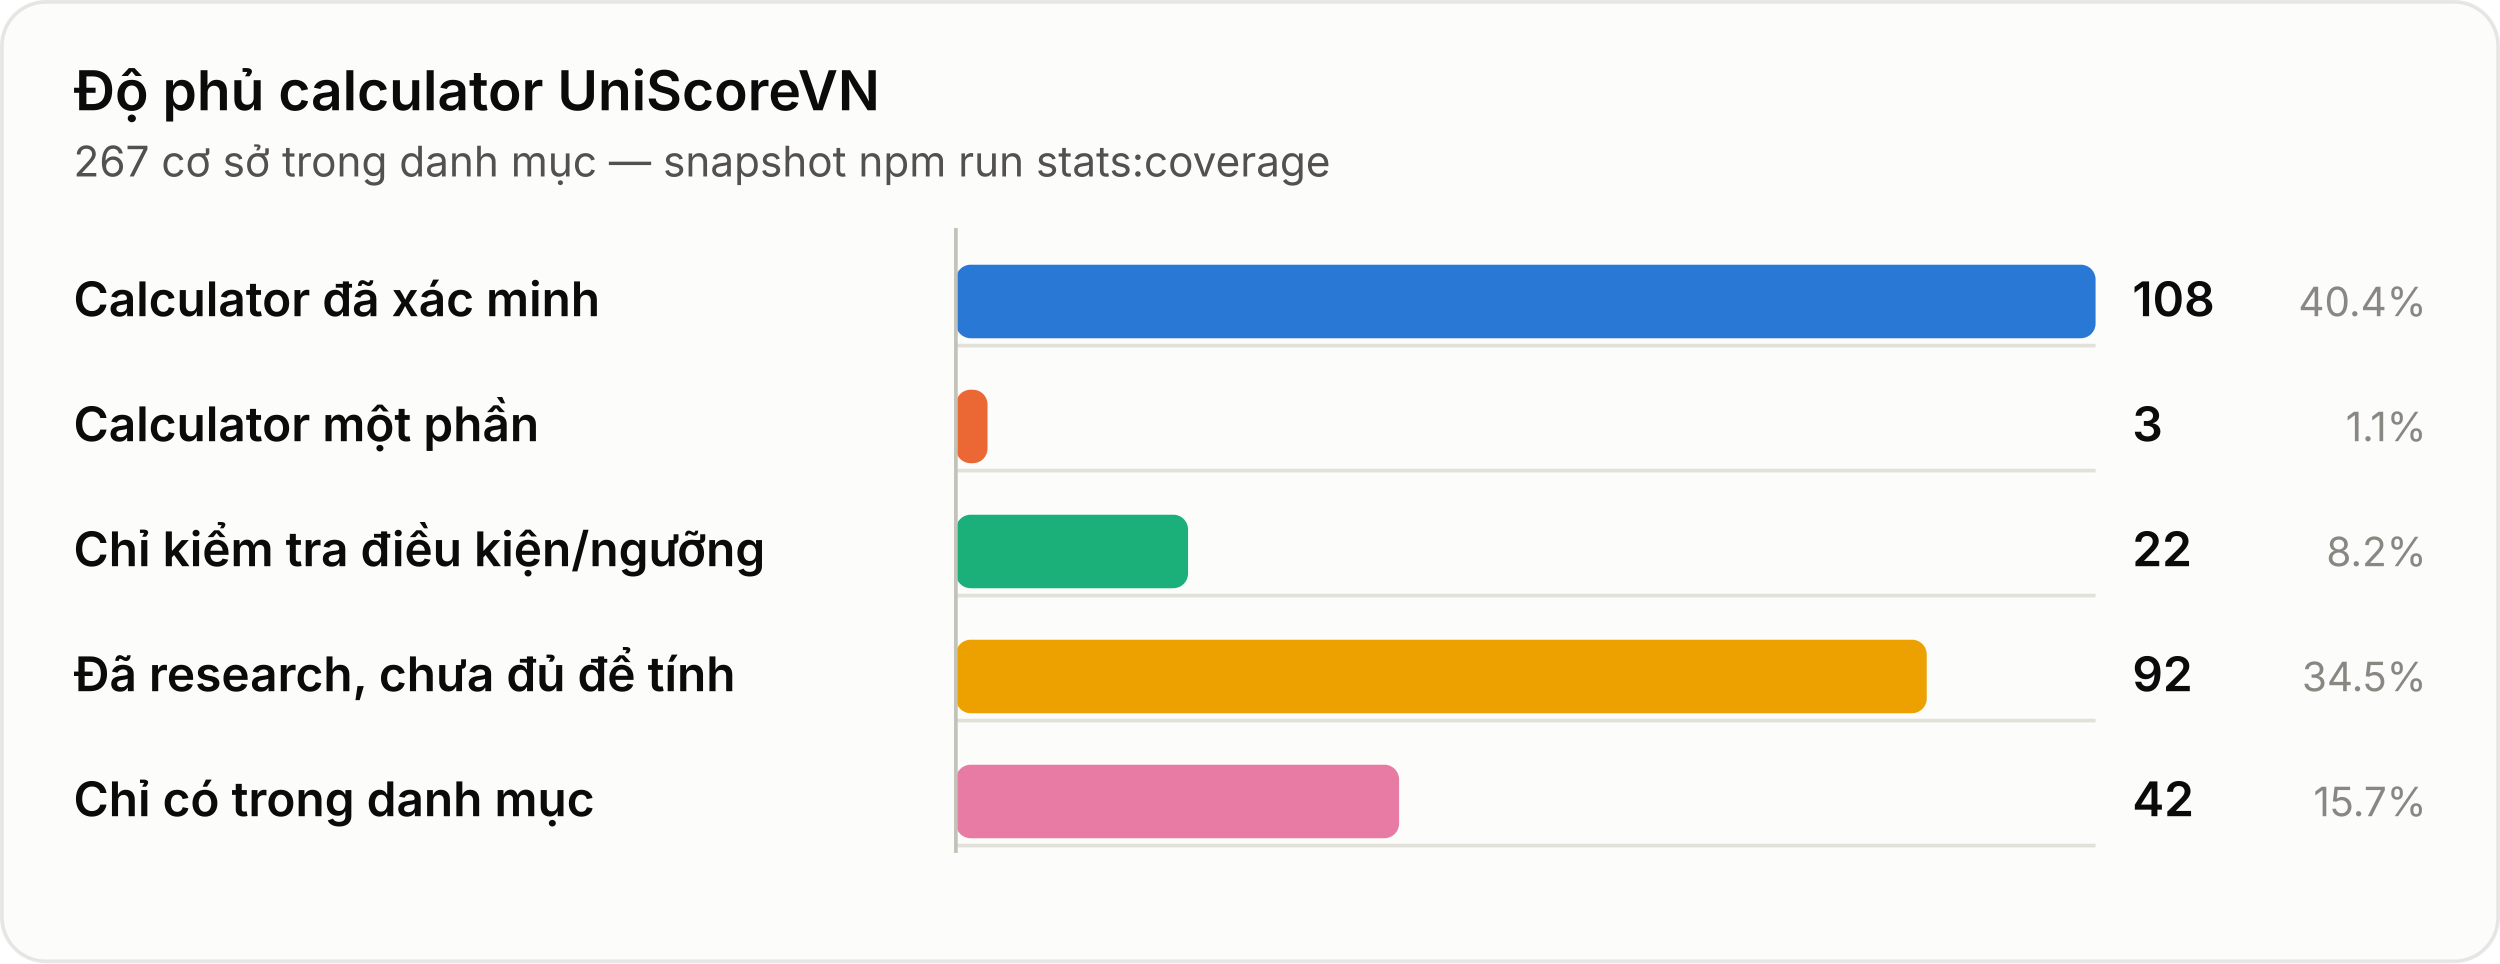
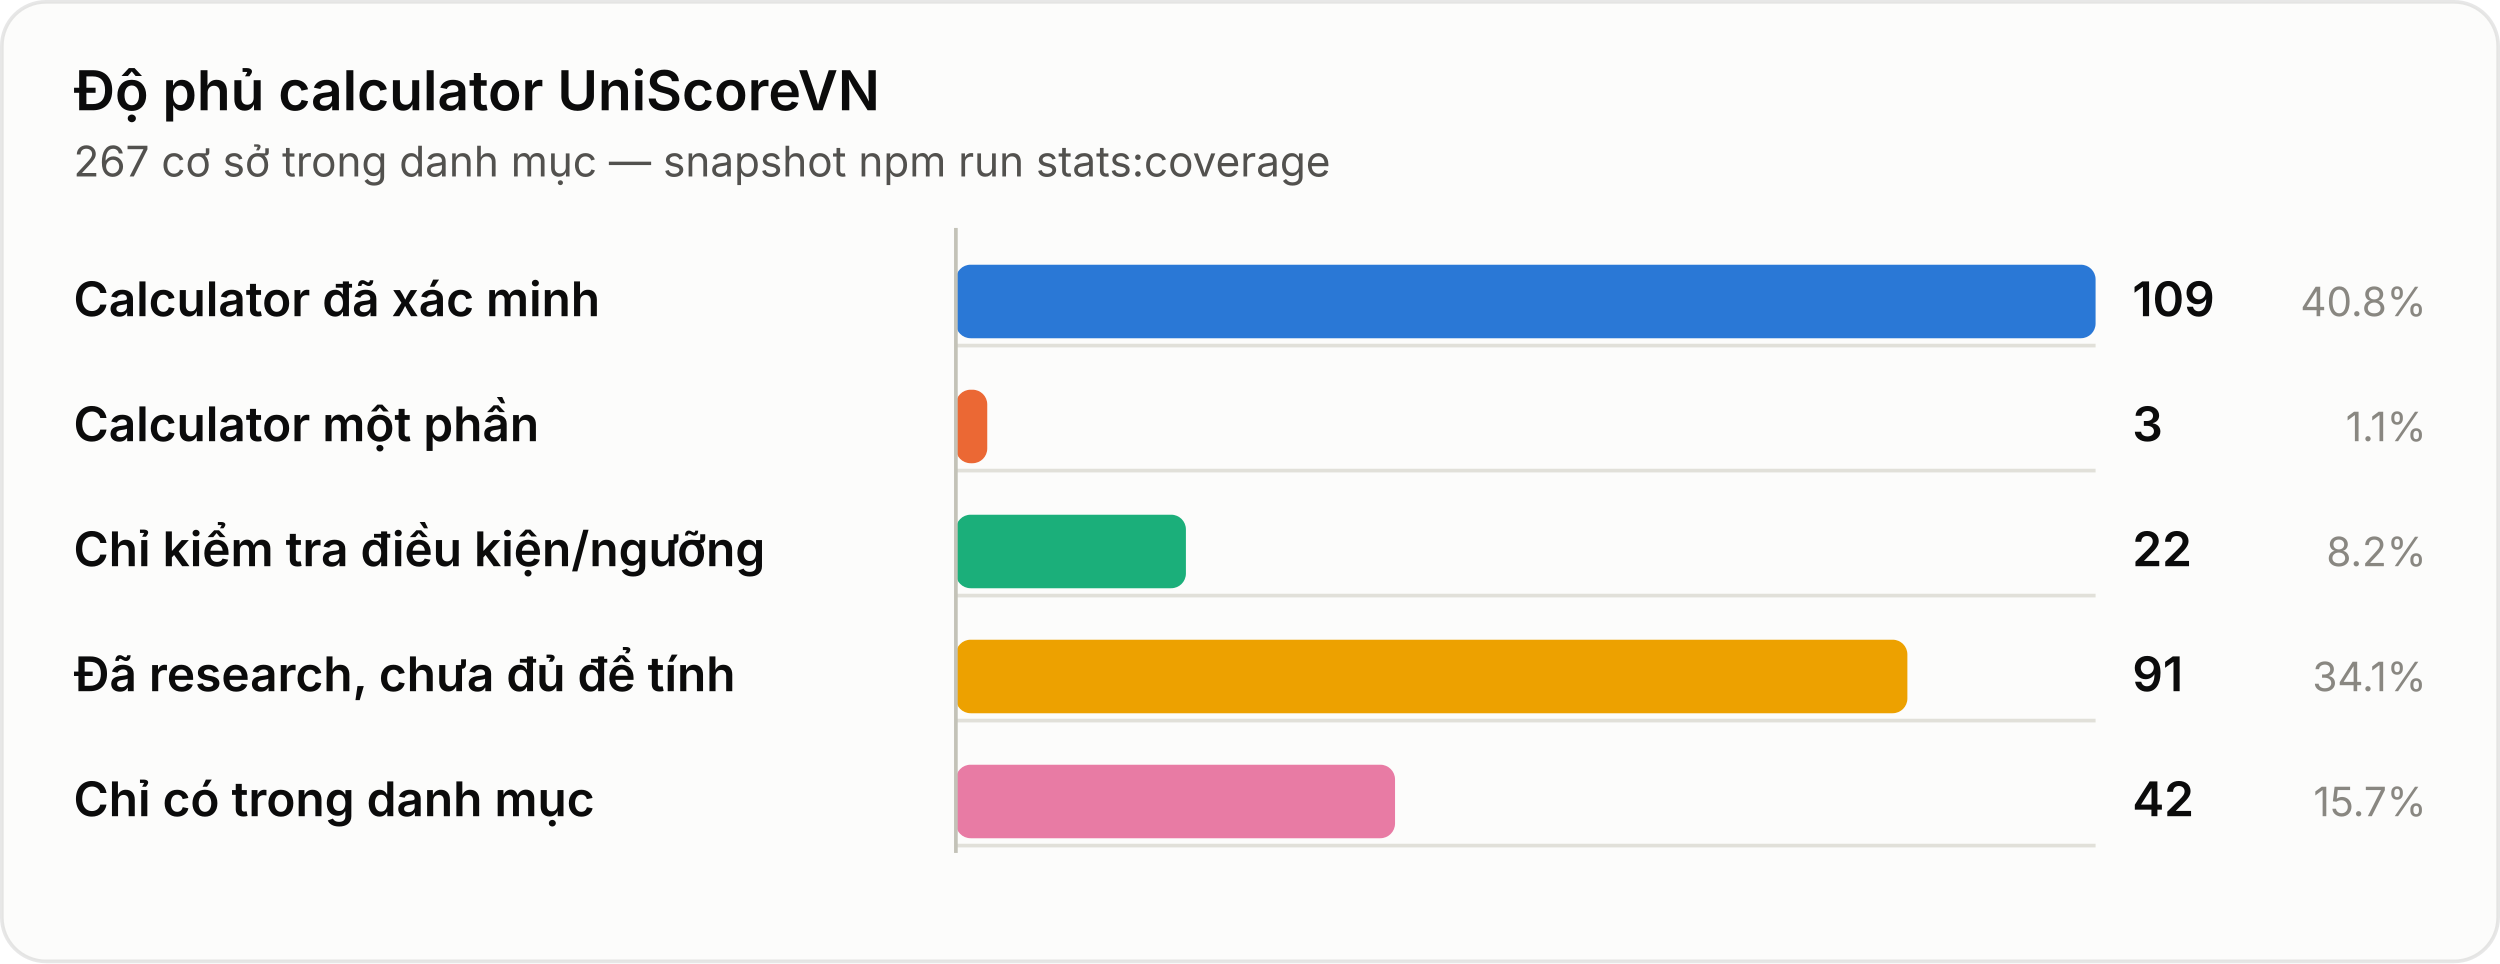
<svg xmlns="http://www.w3.org/2000/svg" width="680" height="262" viewBox="0 0 680 262" font-family="system-ui, -apple-system, Segoe UI, sans-serif">
  <rect x="0.5" y="0.5" width="679" height="261" rx="12" fill="#fcfcfb" stroke="rgba(11,11,11,0.10)" />
  <text x="20" y="30" font-size="15" font-weight="600" fill="#0b0b0b">Độ phủ calculator UniScoreVN</text>
  <text x="20" y="48" font-size="11.5" fill="#52514e">267 cơ sở trong danh mục — snapshot npm run stats:coverage</text>
  <g transform="translate(20, 10)">
    <text x="0" y="76" font-size="13" font-weight="600" fill="#0b0b0b">Calculator đã xác minh</text>
    <line x1="240" y1="84" x2="550" y2="84" stroke="#e1e0d9" stroke-width="1" />
    <rect x="240" y="62" width="310" height="20" rx="4" fill="#2a78d6" />
-     <text x="560" y="76" font-size="13" font-weight="600" fill="#0b0b0b" text-anchor="start">108</text>
-     <text x="640" y="76" font-size="11" fill="#898781" text-anchor="end">40.4%</text>
+     <text x="560" y="76" font-size="13" font-weight="600" fill="#0b0b0b" text-anchor="start">109</text>
+     <text x="640" y="76" font-size="11" fill="#898781" text-anchor="end">40.8%</text>
    <text x="0" y="110" font-size="13" font-weight="600" fill="#0b0b0b">Calculator một phần</text>
    <line x1="240" y1="118" x2="550" y2="118" stroke="#e1e0d9" stroke-width="1" />
-     <rect x="240" y="96" width="8.611" height="20" rx="4" fill="#eb6834" />
+     <rect x="240" y="96" width="8.532" height="20" rx="4" fill="#eb6834" />
    <text x="560" y="110" font-size="13" font-weight="600" fill="#0b0b0b" text-anchor="start">3</text>
    <text x="640" y="110" font-size="11" fill="#898781" text-anchor="end">1.1%</text>
    <text x="0" y="144" font-size="13" font-weight="600" fill="#0b0b0b">Chỉ kiểm tra điều kiện/ngưỡng</text>
    <line x1="240" y1="152" x2="550" y2="152" stroke="#e1e0d9" stroke-width="1" />
-     <rect x="240" y="130" width="63.148" height="20" rx="4" fill="#1baf7a" />
+     <rect x="240" y="130" width="62.569" height="20" rx="4" fill="#1baf7a" />
    <text x="560" y="144" font-size="13" font-weight="600" fill="#0b0b0b" text-anchor="start">22</text>
    <text x="640" y="144" font-size="11" fill="#898781" text-anchor="end">8.2%</text>
    <text x="0" y="178" font-size="13" font-weight="600" fill="#0b0b0b">Đã research, chưa đủ để tính</text>
    <line x1="240" y1="186" x2="550" y2="186" stroke="#e1e0d9" stroke-width="1" />
-     <rect x="240" y="164" width="264.074" height="20" rx="4" fill="#eda100" />
-     <text x="560" y="178" font-size="13" font-weight="600" fill="#0b0b0b" text-anchor="start">92</text>
-     <text x="640" y="178" font-size="11" fill="#898781" text-anchor="end">34.5%</text>
+     <rect x="240" y="164" width="258.807" height="20" rx="4" fill="#eda100" />
+     <text x="560" y="178" font-size="13" font-weight="600" fill="#0b0b0b" text-anchor="start">91</text>
+     <text x="640" y="178" font-size="11" fill="#898781" text-anchor="end">34.1%</text>
    <text x="0" y="212" font-size="13" font-weight="600" fill="#0b0b0b">Chỉ có trong danh mục</text>
    <line x1="240" y1="220" x2="550" y2="220" stroke="#e1e0d9" stroke-width="1" />
-     <rect x="240" y="198" width="120.556" height="20" rx="4" fill="#e87ba4" />
+     <rect x="240" y="198" width="119.45" height="20" rx="4" fill="#e87ba4" />
    <text x="560" y="212" font-size="13" font-weight="600" fill="#0b0b0b" text-anchor="start">42</text>
    <text x="640" y="212" font-size="11" fill="#898781" text-anchor="end">15.7%</text>
    <line x1="240" y1="52" x2="240" y2="222" stroke="#c3c2b7" stroke-width="1" />
  </g>
</svg>
